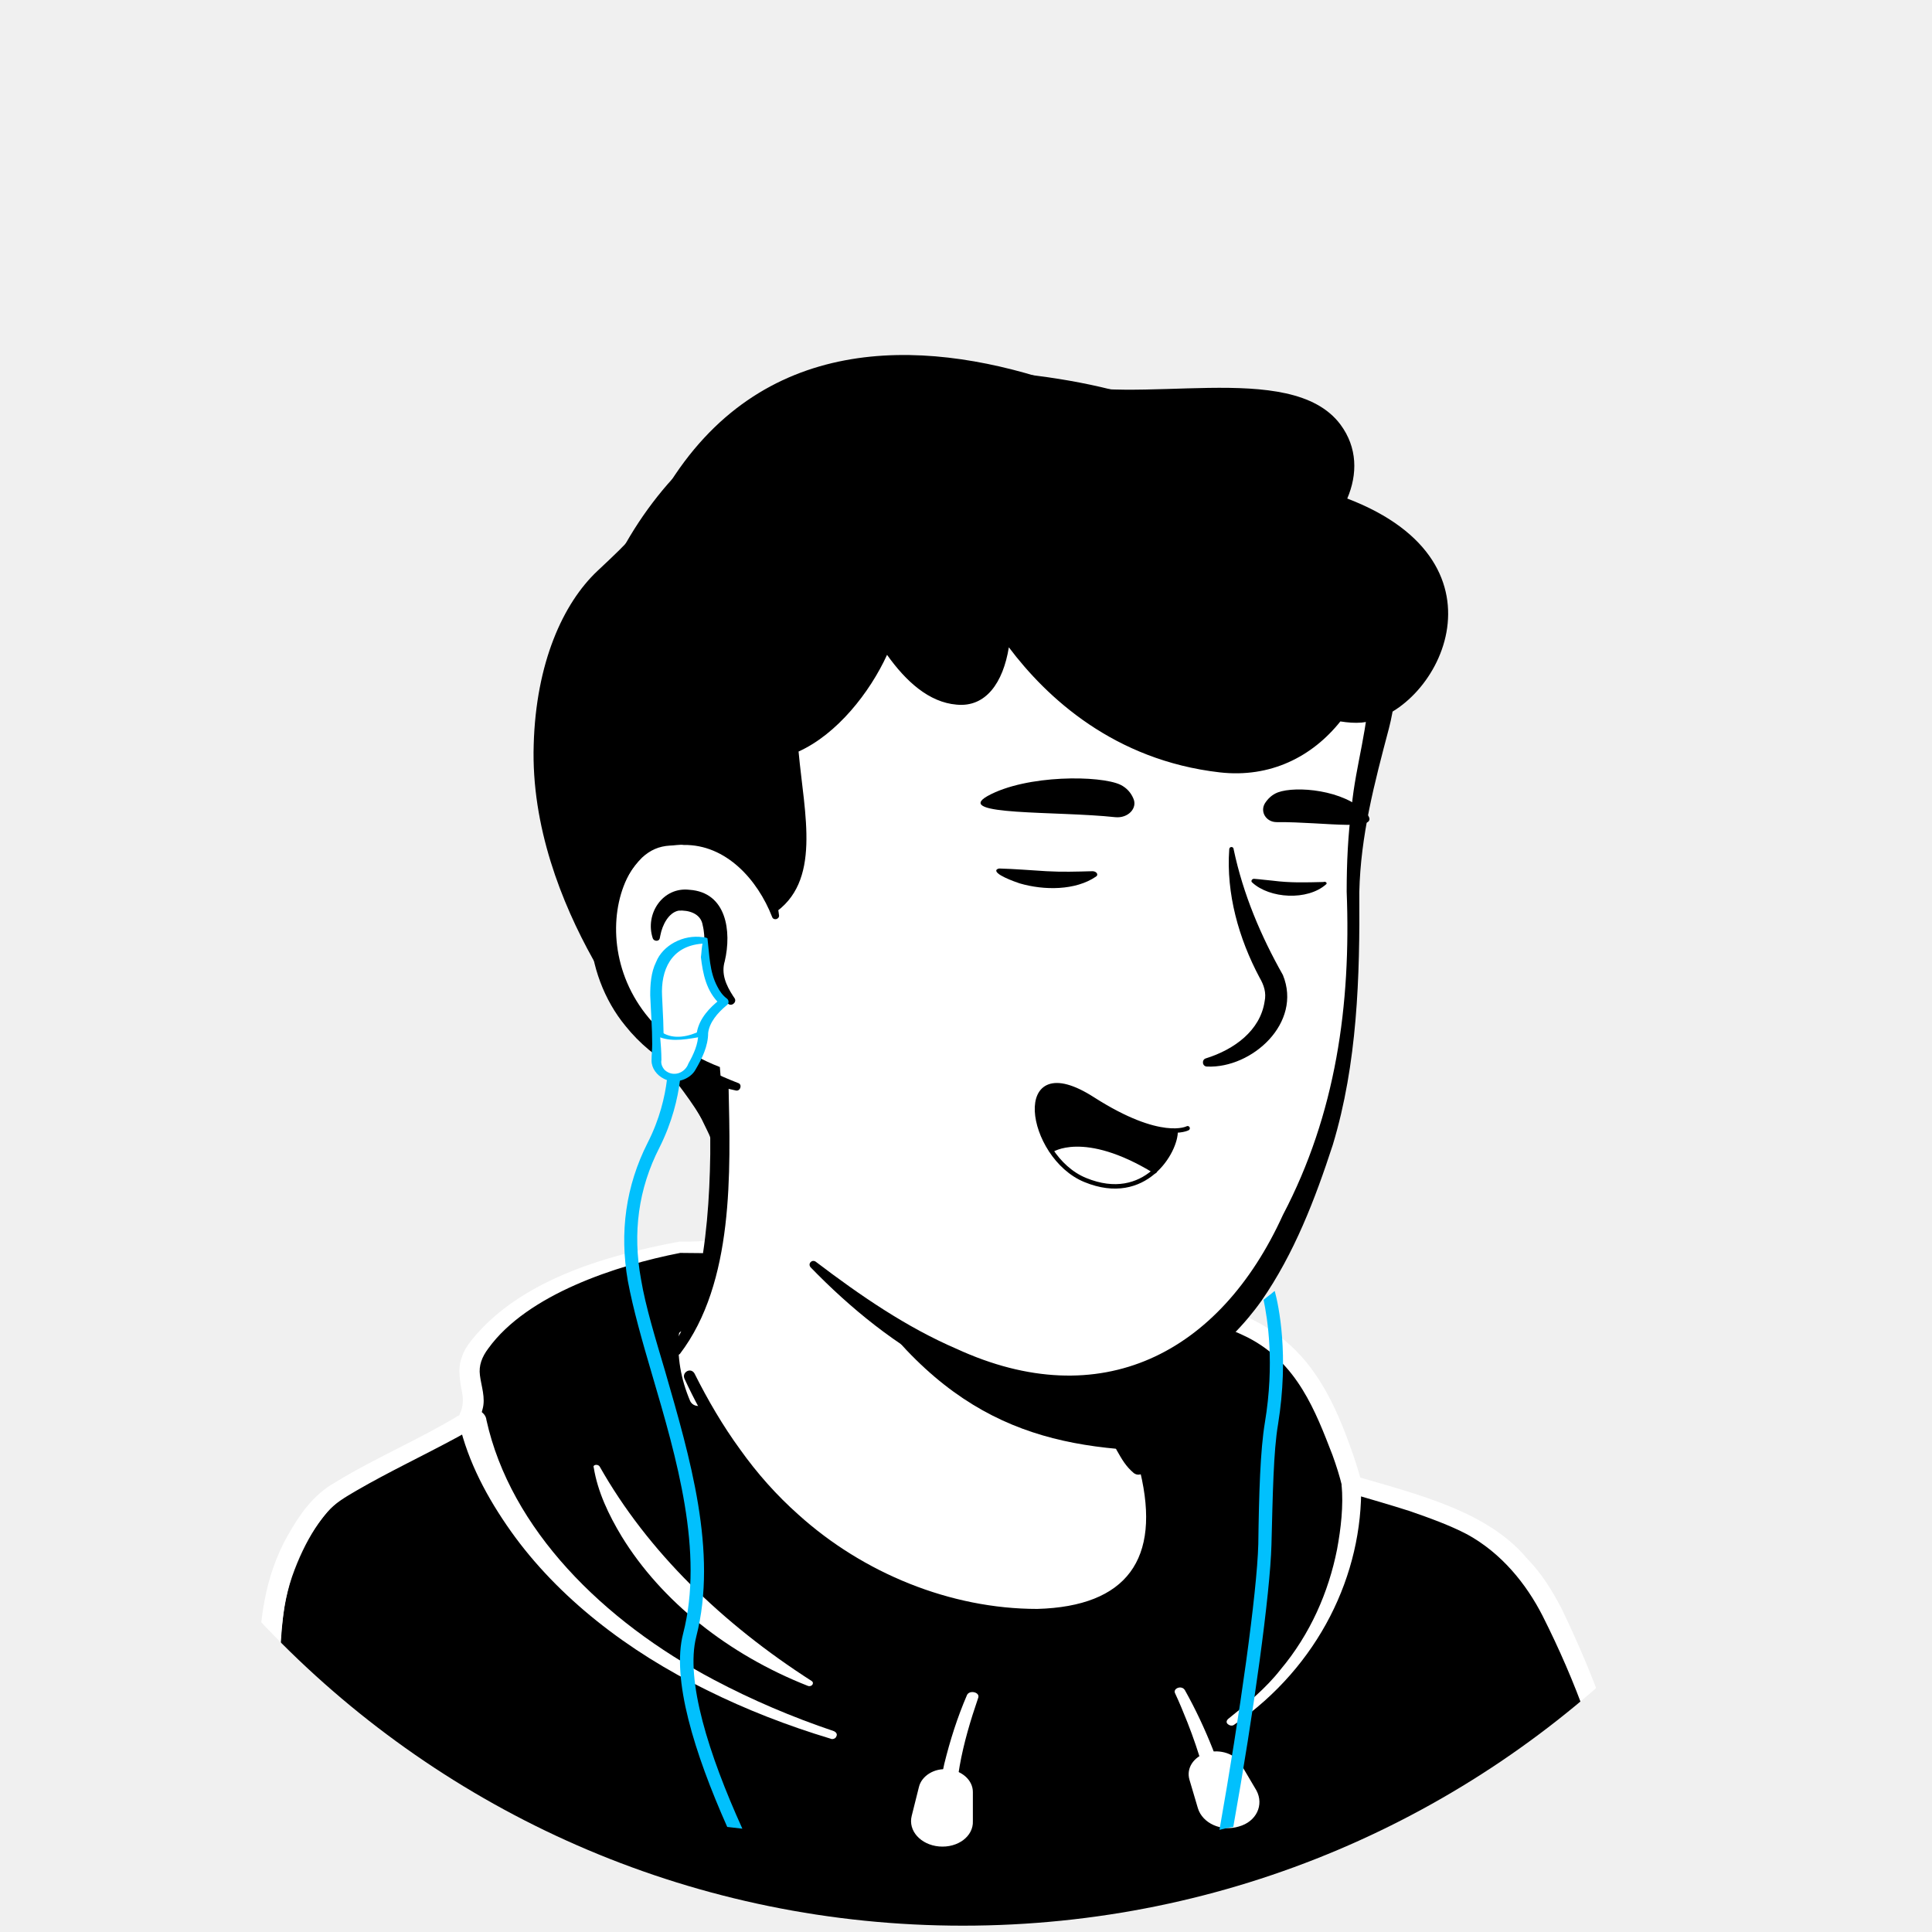
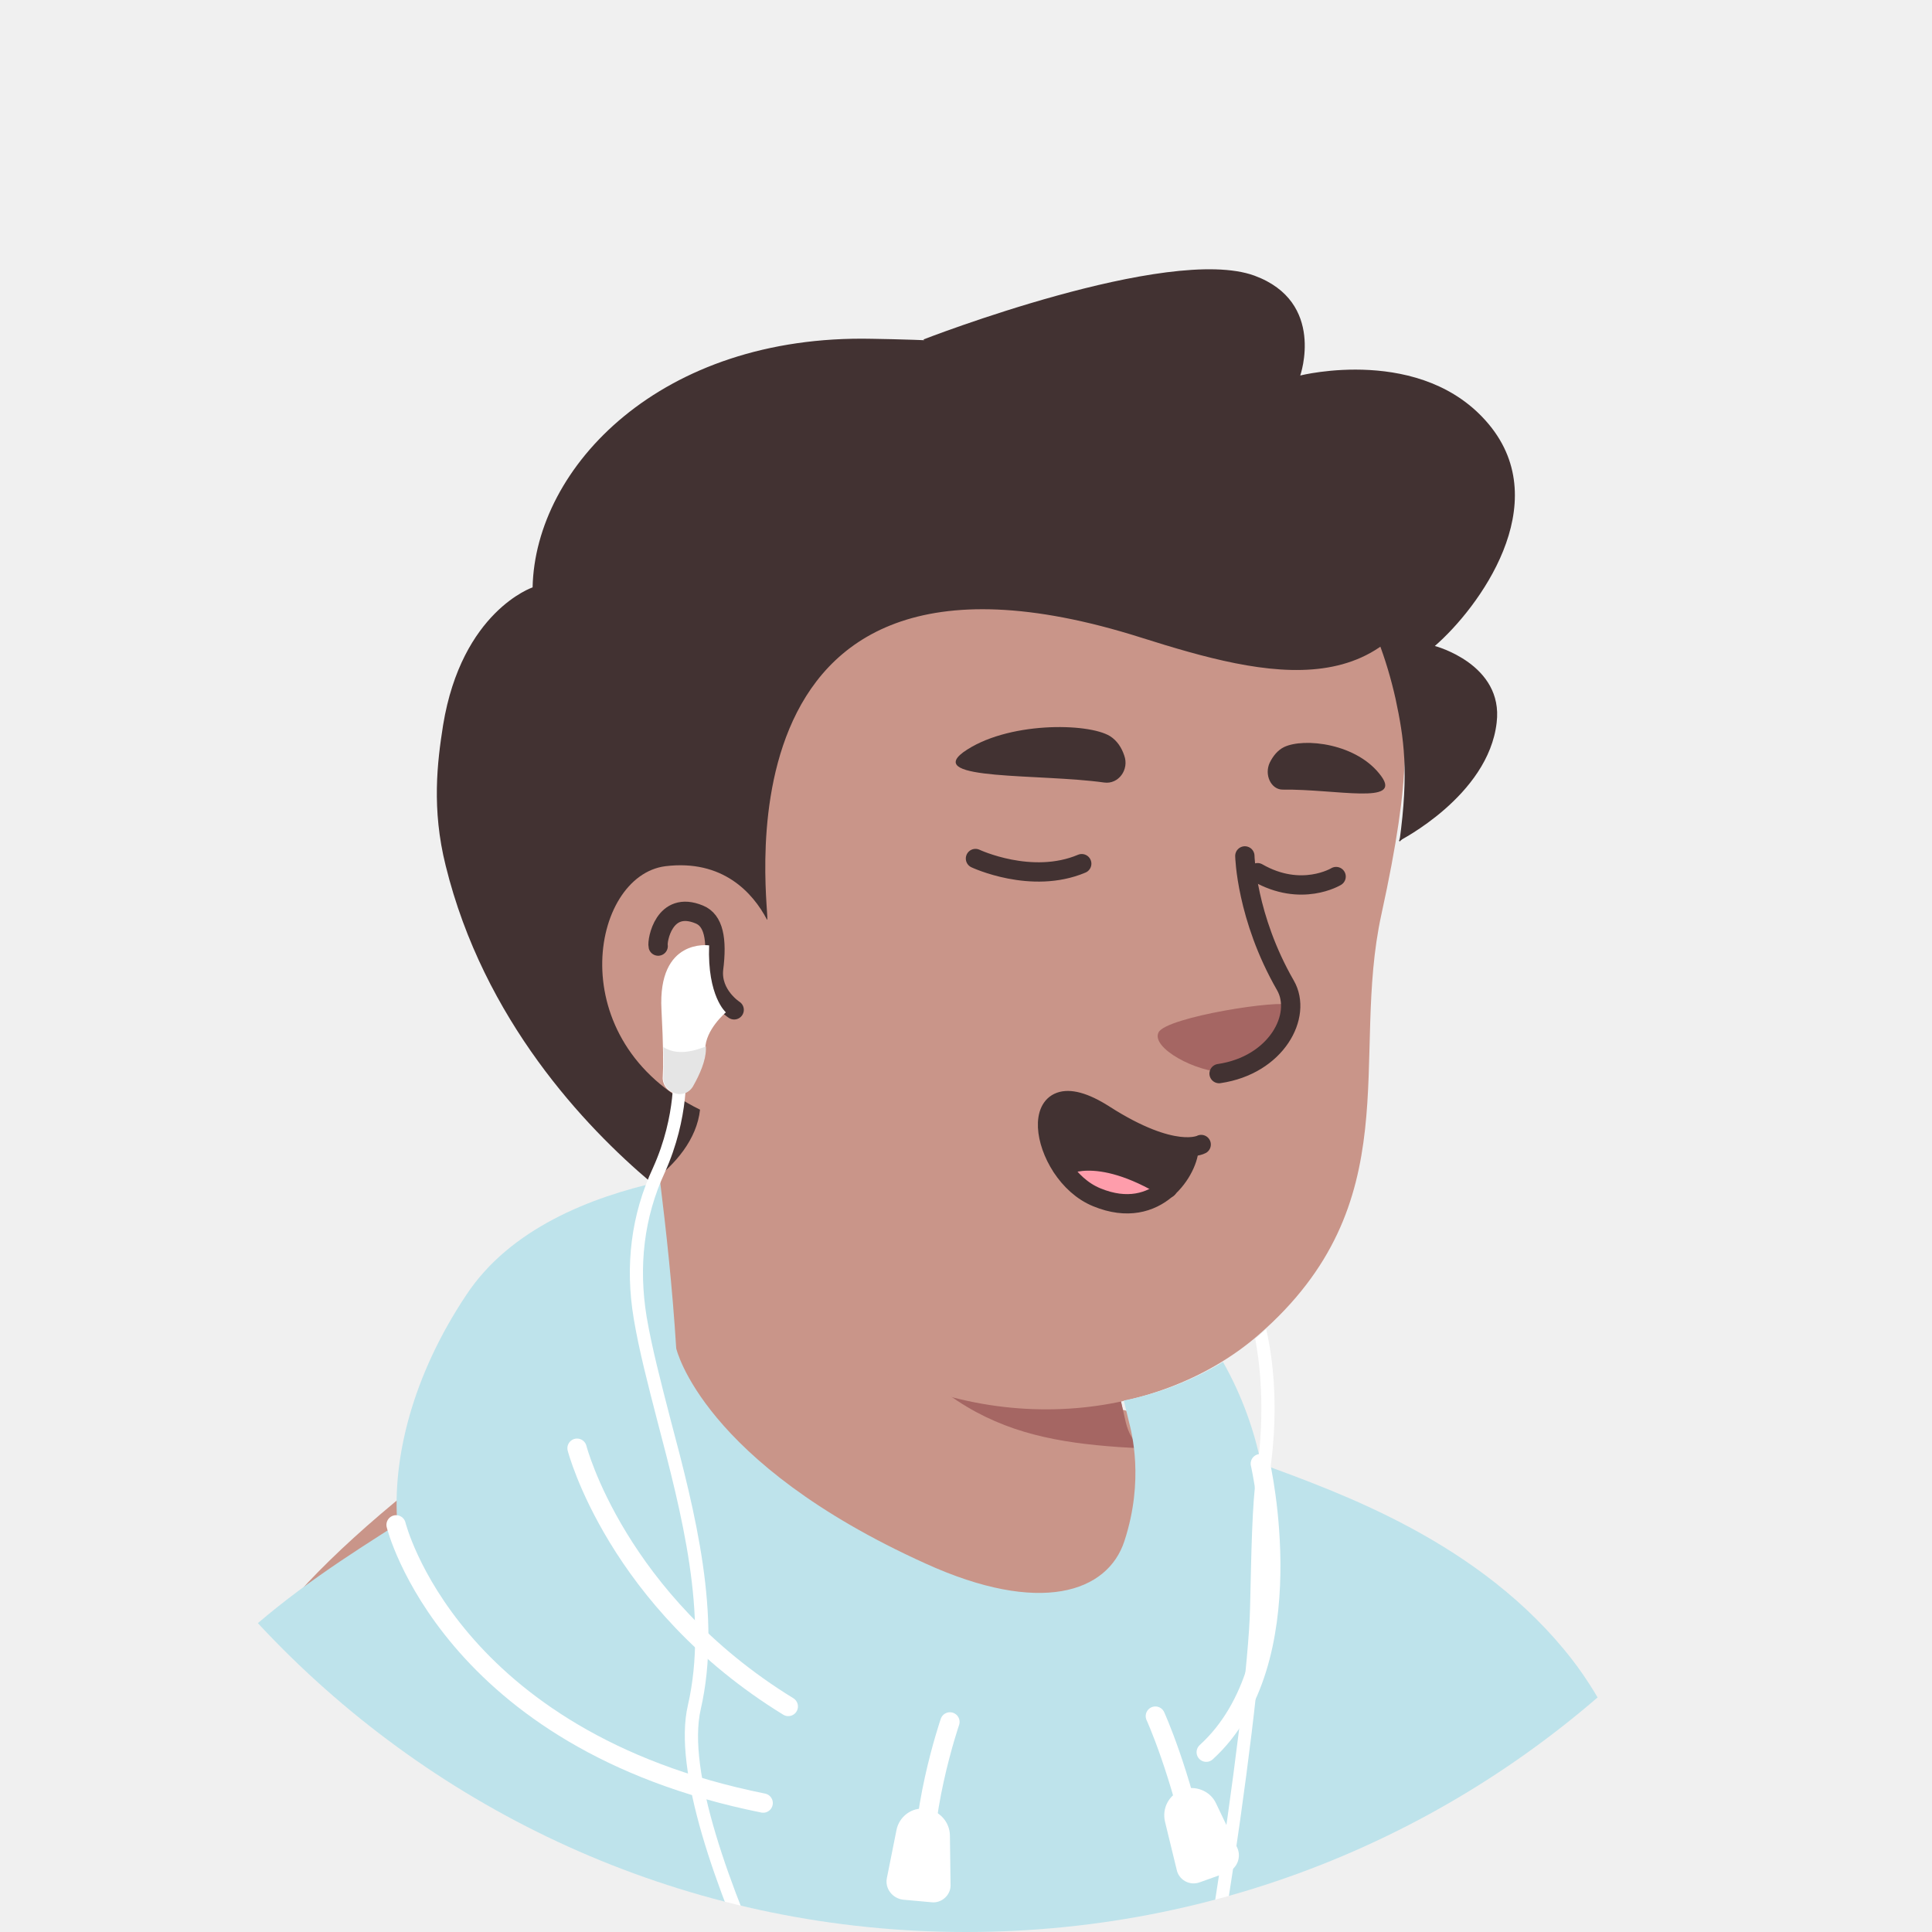
<svg xmlns="http://www.w3.org/2000/svg" width="1300" height="1300" viewBox="0 0 1300 1300" fill="none">
-   <mask id="mask0_410_1383" style="mask-type:alpha" maskUnits="userSpaceOnUse" x="0" y="0" width="1296" height="1296">
-     <path d="M1295.74 647.869C1295.74 1005.68 1005.68 1295.74 647.869 1295.74C290.061 1295.74 0 1005.68 0 647.869C0 290.061 290.061 0 647.869 0C1005.68 0 1295.74 290.061 1295.74 647.869Z" fill="#D9D9D9" />
+   <mask id="mask0_26_635" style="mask-type:alpha" maskUnits="userSpaceOnUse" x="0" y="0" width="1301" height="1300">
+     <path d="M650 1300C290.71 1300 0 1008.86 0 650C0 290.71 291.141 0 650 0C1009.29 0 1300 291.141 1300 650C1300.43 1009.29 1009.29 1300 650 1300Z" fill="#F7C0B5" />
  </mask>
-   <g mask="url(#mask0_410_1383)">
-     <path d="M1093.08 1225.39C1084.76 1171.71 1048.01 1081.38 1025.69 1057.08C1001.19 1030.6 991.121 1022.25 909.293 999.402C904.917 981.264 888.727 935.558 869.473 916.333C840.155 879.696 760.078 871.353 736.011 875.705C736.011 875.705 606.486 837.98 457.271 837.98C410.012 846.686 355.315 864.46 325.559 901.823C305.43 926.49 328.185 934.47 318.12 956.96C315.495 962.764 254.233 991.784 229.291 1009.2C217.914 1016.81 205.224 1036.04 196.472 1061.07C178.969 1112.22 197.785 1182.95 175.906 1244.62C133.898 1363.6 48.57 1399.15 48.57 1399.15H1179.28C1178.41 1398.78 1111.02 1338.57 1093.08 1225.39Z" fill="black" />
-     <path d="M1086.52 1226.12C1077.76 1178.6 1060.26 1131.44 1037.94 1087.19C1027 1065.78 1010.38 1045.11 987.184 1032.41C975.37 1026.25 962.242 1021.53 948.677 1016.81C935.112 1012.46 921.109 1008.47 907.544 1004.48C905.357 1003.76 903.606 1002.3 903.169 1000.49C901.418 993.236 899.23 986.344 896.605 979.089C885.228 949.706 872.975 917.059 839.719 900.01C814.34 887.314 784.146 881.147 754.828 880.059C749.14 880.059 743.014 880.059 737.763 880.785H736.012C735.575 880.785 734.7 880.785 734.262 880.422C713.258 872.079 690.066 867 667.312 861.922C599.049 848.863 527.724 843.422 457.71 843.059C414.827 851.402 354.879 870.991 328.624 907.265C324.248 913.069 322.06 918.873 322.935 925.402C323.811 932.657 326.874 940.638 324.686 948.255C323.81 951.52 322.935 955.147 321.185 958.049C317.684 962.04 311.996 964.579 307.62 967.118C284.866 979.451 261.674 990.334 239.795 1003.03C232.356 1007.38 225.355 1011.37 220.104 1017.54C204.788 1035.68 195.599 1057.44 191.661 1079.21C184.66 1123.46 191.661 1168.44 184.66 1212.7C176.783 1256.95 156.217 1299.76 127.336 1337.48C107.208 1362.87 82.703 1386.45 51.635 1402.77L48.572 1392.62H1179.28L1174.47 1401.69C1161.34 1389.35 1150.84 1375.93 1141.21 1361.78C1111.46 1320.43 1093.95 1273.64 1086.52 1226.12ZM1099.64 1224.67C1104.46 1255.5 1113.65 1285.97 1127.65 1314.99C1141.65 1343.65 1159.15 1371.58 1183.66 1395.16C1187.16 1398.42 1184.1 1404.59 1178.85 1404.23H48.134C44.633 1404.23 41.57 1401.69 41.57 1398.78C41.57 1396.61 42.883 1394.79 45.071 1394.07C52.072 1390.8 59.074 1386.09 65.637 1381.37C122.961 1338.57 158.842 1275.09 170.657 1211.97C180.721 1152.84 161.905 1089 193.849 1032.77C201.288 1019.72 210.477 1005.93 225.355 997.589C252.485 980.902 282.24 968.569 308.933 952.246C309.37 952.246 309.37 951.883 309.37 951.883C308.933 952.246 308.495 952.971 308.495 953.334C311.121 948.255 311.996 943.902 311.121 938.098C309.808 930.844 307.62 921.049 310.683 913.432C311.996 909.079 314.621 905.089 317.247 901.824C348.753 862.647 404.326 845.236 457.273 835.442C472.151 835.804 487.466 833.628 502.344 833.628C522.91 833.628 543.914 836.167 564.48 838.344C623.554 845.961 680.44 859.02 738.638 869.54L734.7 869.177C748.265 867 760.955 868.089 774.082 869.54C858.098 880.059 886.541 910.53 909.295 975.461C911.92 982.716 914.108 989.971 916.296 997.589L911.92 993.236C953.928 1005.57 1001.19 1016.81 1027.88 1049.1C1037.51 1058.89 1044.51 1070.5 1050.63 1082.11C1072.95 1128.54 1090.45 1175.33 1099.64 1224.67Z" fill="white" />
-     <path d="M403.451 986.707C435.832 1044.02 486.154 1092.63 546.103 1131.08C548.291 1132.53 546.103 1135.43 543.478 1134.34C490.093 1113.31 445.022 1077.39 418.329 1033.86C409.578 1019.35 402.139 1003.76 399.513 987.433C398.638 985.619 402.139 984.894 403.451 986.707Z" fill="white" />
-     <path d="M915.86 998.678C917.172 1059.26 887.417 1121.29 830.531 1160.46C829.219 1161.55 827.468 1161.19 826.155 1160.1C824.843 1159.01 825.28 1157.56 826.593 1156.47C839.283 1146.31 851.973 1135.8 861.6 1123.46C881.728 1099.52 893.981 1071.23 899.669 1042.57C902.295 1028.42 904.045 1013.19 902.732 999.04C902.295 992.148 915.422 991.423 915.86 998.678Z" fill="white" />
-     <path d="M658.123 1142.69C648.059 1172.07 639.745 1203.99 644.558 1234.46C645.871 1241.35 633.181 1243.17 631.43 1235.91C629.243 1219.23 631.868 1202.9 635.369 1186.94C639.307 1170.98 644.12 1155.75 650.684 1140.51C652.434 1136.88 659.873 1138.7 658.123 1142.69Z" fill="white" />
-     <path d="M797.274 1137.25C811.714 1163 821.779 1189.84 829.655 1217.05C830.53 1219.95 828.342 1222.85 824.842 1223.58C821.341 1224.3 817.84 1222.49 816.965 1219.59C812.589 1199.28 806.901 1178.96 799.024 1159.01C796.399 1152.48 793.773 1145.95 790.71 1139.42C788.96 1136.16 795.086 1133.62 797.274 1137.25Z" fill="white" />
-     <path d="M327.311 955.51C343.502 1028.78 405.638 1090.81 480.465 1130.35C505.845 1143.78 532.975 1155.38 560.98 1164.81C562.73 1165.54 563.605 1166.99 562.73 1168.44C562.293 1169.89 560.105 1170.62 558.792 1169.89C529.912 1161.19 501.906 1150.3 475.651 1137.25C422.267 1111.13 375.445 1074.85 343.939 1030.6C327.749 1007.75 315.059 983.805 308.933 957.687C308.058 953.334 311.558 949.344 316.809 948.618C321.623 947.53 326.874 950.795 327.311 955.51Z" fill="white" />
-     <path d="M631.866 1242.44C619.614 1241.35 610.862 1231.92 613.488 1221.77L618.301 1202.54C620.052 1194.92 628.803 1189.48 637.992 1190.57C647.182 1191.29 654.621 1197.82 654.621 1205.8V1225.39C655.058 1235.55 644.556 1243.53 631.866 1242.44Z" fill="white" />
-     <path d="M833.593 1229.02C821.779 1232.65 809.089 1226.84 806.026 1216.69L800.337 1197.46C798.149 1189.84 802.963 1182.23 812.152 1179.32C820.903 1176.78 830.968 1180.05 834.906 1186.94L845.408 1204.72C850.659 1214.51 845.408 1225.76 833.593 1229.02Z" fill="white" />
-     <path d="M263.424 1398.78C263.424 1398.78 259.486 1317.89 246.359 1296.13" stroke="white" stroke-width="5.126" stroke-miterlimit="10" stroke-linecap="round" stroke-linejoin="round" />
-     <path d="M1035.76 1218.14C1035.76 1218.14 1060.26 1332.04 1050.63 1398.78" stroke="white" stroke-width="5.126" stroke-miterlimit="10" stroke-linecap="round" stroke-linejoin="round" />
-     <path d="M464.273 942.452C458.147 927.942 455.521 913.069 456.834 897.834C456.834 896.383 458.147 895.658 459.897 895.658C461.21 895.658 462.522 896.746 462.522 897.834C463.835 911.619 468.649 925.766 476.525 937.736C480.463 944.991 467.336 949.707 464.273 942.452Z" fill="white" />
-     <path d="M760.078 961.677C747.825 938.824 717.632 927.216 690.94 919.236C674.312 914.883 655.933 911.618 638.43 909.442C595.984 904.001 536.036 895.657 493.59 892.03C493.153 892.03 493.153 891.305 493.59 891.305C505.843 890.216 518.095 890.216 530.347 890.216C567.104 890.942 603.861 894.207 640.18 898.922C676.5 903.638 715.444 912.706 743.012 934.471C751.764 942.089 759.64 950.795 761.828 961.314C762.266 962.403 760.515 962.765 760.078 961.677Z" fill="white" />
-     <path d="M774.447 1041.4C765.526 1085.16 707.748 1111.5 610.46 1071.99C509.349 1031.2 465.591 933.915 454.545 905.026C514.447 792.869 472.813 715.124 472.813 715.124C610.885 703.229 731.539 864.667 731.539 864.667L750.232 944.536C751.931 951.333 755.33 957.281 760.428 961.529C769.349 977.248 779.97 1013.36 774.447 1041.4Z" fill="white" />
-     <path d="M452.423 906.301C460.495 893.98 465.593 879.536 468.992 865.516C475.364 836.203 477.489 806.464 477.913 776.725V765.68C476.639 754.634 472.815 743.163 468.567 732.967C463.044 719.373 483.011 710.876 489.384 724.471C490.234 726.17 490.234 729.144 490.234 730.843C491.508 788.621 494.057 862.967 457.521 910.974C454.972 913.523 449.874 909.699 452.423 906.301Z" fill="black" />
-     <path d="M736.213 863.817C742.585 867.641 744.709 872.739 745.559 877.837C748.108 888.033 747.258 899.079 749.807 909.7C751.932 919.896 758.304 929.667 760.004 940.288C762.128 951.334 768.5 974.7 771.049 986.17C771.899 988.719 770.2 991.693 767.226 992.118C765.526 992.543 764.252 992.118 762.977 991.268C757.455 986.595 754.906 981.922 751.507 975.974C745.984 965.778 742.16 956.432 738.762 944.961C735.788 934.765 737.062 923.719 734.513 913.098C732.389 902.902 726.441 893.131 724.317 882.51C723.043 877.412 722.618 871.889 726.441 865.517C728.99 862.968 733.239 862.118 736.213 863.817Z" fill="black" />
-     <path d="M766.802 975.974C685.659 971.725 619.384 946.235 554.809 831.104C609.188 879.111 673.338 897.379 740.887 905.876L749.809 944.961C751.508 951.758 761.704 971.725 766.802 975.974Z" fill="black" />
-     <path d="M763.405 960.255C777.85 987.444 786.347 1021.43 777.425 1051.59C770.628 1072.84 751.085 1088.56 729.843 1094.5C680.562 1107.67 623.634 1086.86 579.876 1063.49C525.922 1033.33 485.987 982.771 460.497 927.542C458.798 923.294 464.745 919.895 467.294 924.144C476.216 941.987 486.412 959.405 497.882 975.124C509.353 991.268 522.523 1006.14 537.392 1019.31C580.726 1058.39 639.353 1082.61 697.981 1082.61C758.307 1080.91 781.249 1049.05 767.229 990.418C765.105 981.072 761.706 971.301 757.033 963.229C754.484 959.83 760.856 956.006 763.405 960.255Z" fill="black" />
-     <path d="M927.815 450.026C935.463 485.712 909.972 523.948 909.972 619.111C909.972 716.399 892.129 822.183 818.632 895.68C755.332 958.98 682.685 956.431 597.293 889.732C585.397 880.386 543.763 848.948 533.142 838.327C520.822 826.007 514.025 817.085 508.077 807.739C502.979 799.242 504.253 749.961 497.031 738.49C478.338 707.477 474.515 741.039 450.299 713.85C416.737 677.314 376.378 603.817 396.345 473.817C428.632 263.098 595.593 238.458 719.221 261.824C843.698 285.614 907.423 356.137 927.815 450.026Z" fill="white" />
-     <path d="M471.541 751.66C461.77 735.516 449.449 721.072 437.979 706.202C426.508 690.484 417.162 673.915 409.515 656.072C366.181 551.137 372.554 413.915 449.449 325.549C502.129 265.222 585.397 245.255 661.868 249.503C738.338 254.176 817.783 273.719 874.286 328.948C906.998 360.81 927.815 403.294 937.162 447.477C940.136 461.497 938.011 476.791 934.613 489.961C924.842 526.921 915.495 562.183 914.645 600.418C915.07 657.346 913.371 715.549 896.802 770.353C884.907 806.889 870.887 843.425 848.796 875.287C825.855 907.575 791.443 933.49 751.933 941.137C672.489 957.281 598.142 907.15 545.462 852.771C543.338 850.222 546.312 847.248 548.861 848.948C579.024 871.889 610.038 893.131 643.6 907.575C740.462 952.183 820.757 910.974 863.24 817.51C898.926 749.536 909.123 676.039 906.149 599.993C906.149 580.876 906.998 561.758 909.547 542.64C912.096 515.026 921.443 487.412 921.018 460.222C913.796 416.039 893.404 373.555 862.815 340.843C790.168 263.948 650.822 241.431 553.109 276.268C437.979 317.052 406.966 433.033 400.593 543.915C396.345 610.189 415.887 675.189 466.018 720.647L485.985 741.464C492.783 750.81 478.338 761.856 471.541 751.66Z" fill="black" />
-     <path d="M521.672 616.562C521.672 616.562 508.502 552.837 446.476 560.484C392.946 567.281 374.253 695.582 495.757 731.268" fill="white" />
-     <path d="M490.234 675.614C480.462 670.092 473.665 660.745 473.24 649.275C473.665 640.778 474.94 631.007 472.815 622.51C471.541 614.438 463.044 612.314 456.672 612.739C449.874 614.013 445.626 622.51 444.351 629.307C444.351 629.732 443.926 631.007 443.926 631.431C443.502 633.556 440.103 633.556 439.253 631.431C433.73 614.863 446.051 596.595 463.894 598.719C488.959 600.418 492.358 626.758 487.685 646.726C485.136 655.222 488.534 662.869 493.208 670.092L494.057 671.366C496.181 673.915 492.783 677.314 490.234 675.614Z" fill="black" />
-     <path d="M830.103 571.529C836.475 601.693 848.371 629.732 863.24 656.072C876.41 688.359 842.423 718.947 812.26 717.673C808.861 717.673 808.436 713 811.41 712.15C830.528 706.202 847.946 693.457 850.92 673.915C852.194 667.967 850.495 662.869 847.521 657.771C833.502 631.431 825.005 601.268 827.129 571.529C827.129 569.405 830.103 569.405 830.103 571.529Z" fill="black" />
-     <path d="M519.549 616.987C509.778 591.921 488.536 568.13 460.072 568.555C457.523 568.13 453.275 568.98 450.726 568.98C443.503 569.405 437.556 571.954 432.033 577.052C404.843 604.241 409.517 652.248 431.608 682.411C439.255 693.032 449.026 702.379 460.072 710.026C471.118 717.673 483.438 723.621 496.608 728.719C499.582 729.568 498.307 734.241 495.334 733.817C466.869 727.869 439.68 713.849 420.987 690.483C392.098 655.647 386.15 597.444 420.562 563.457C428.209 556.66 438.83 551.562 449.451 551.562C452.85 551.562 457.948 550.712 461.347 551.562C479.19 552.411 496.183 561.333 507.229 575.353C517 587.248 522.523 601.692 524.222 616.137C524.222 618.686 520.399 619.536 519.549 616.987Z" fill="black" />
-     <path d="M906.544 335.455C913.502 319.095 913.502 301.176 901.904 285.594C868.27 240.797 764.274 274.687 706.284 255.989C619.299 227.552 511.437 224.046 448.034 329.223C432.184 355.712 424.452 363.113 402.029 384.148C378.833 405.963 360.663 446.086 359.116 501.011C355.637 611.252 441.462 707.079 441.462 707.079C445.715 712.922 449.581 717.986 453.06 722.271C483.988 759.667 493.653 831.733 484.375 717.986C388.111 680.59 405.508 571.908 452.287 566.065C501.772 559.832 517.236 604.24 519.942 615.147C553.19 593.722 541.205 548.146 537.339 505.686C563.242 493.999 585.278 465.952 596.876 440.632C609.634 458.551 625.098 472.574 643.655 474.133C663.371 476.08 674.969 459.33 678.835 435.568C704.351 469.458 749.584 511.529 820.718 519.709C854.739 523.604 882.961 509.191 901.904 485.429C906.93 486.208 911.569 486.598 916.209 486.208C966.08 481.144 1021.75 379.474 906.544 335.455Z" fill="black" />
-     <path d="M791.044 760.457C791.469 767.255 786.371 779.15 777.024 787.647C729.018 758.333 707.351 773.627 707.351 773.627C690.358 747.712 694.181 712.451 735.39 739.215C763.854 757.908 781.697 760.882 791.044 760.457Z" fill="black" />
-     <path d="M776.599 788.072C766.403 796.993 751.109 802.516 730.292 794.019C720.521 790.196 712.874 782.549 706.926 774.052C707.351 774.052 728.593 758.758 776.599 788.072Z" fill="white" />
-     <path d="M799.116 759.183C799.116 759.183 781.273 768.954 735.39 739.64C680.586 704.379 691.632 778.3 730.292 794.019C770.652 810.588 791.469 774.477 791.044 760.882" stroke="black" stroke-width="3" stroke-miterlimit="10" stroke-linecap="round" stroke-linejoin="round" />
-     <path d="M707.353 774.052C707.353 774.052 729.02 758.758 777.026 788.072" stroke="black" stroke-width="3" stroke-miterlimit="10" stroke-linecap="round" stroke-linejoin="round" />
-     <path d="M474.276 632.996C474.276 632.996 438.852 628.251 441.509 672.539C442.837 695.078 442.837 707.336 442.394 713.663C441.951 718.013 445.051 721.967 449.479 723.549C454.793 725.526 460.549 723.549 463.206 718.804C467.192 712.477 471.62 703.777 471.62 696.66C471.62 684.797 485.79 674.121 485.79 674.121C485.79 674.121 472.948 664.235 474.276 632.996Z" fill="white" />
-     <path d="M472.948 634.183C472.948 634.578 473.391 634.974 473.834 634.974C473.834 634.974 473.834 634.974 473.391 634.974H472.505C451.25 636.555 444.608 653.163 445.494 670.167C445.937 681.238 446.822 692.31 446.379 702.987C447.265 708.918 443.28 716.827 449.922 719.99C453.907 721.967 459.221 720.386 460.992 716.431C464.977 709.314 468.963 702.196 468.963 694.287C470.734 685.193 477.376 678.075 484.461 672.539V675.703C475.162 667.003 472.948 655.14 471.62 644.069C472.062 641.301 472.062 636.951 472.948 634.183ZM476.048 631.415C477.376 642.487 477.376 653.954 482.69 663.84C484.018 666.608 486.232 669.771 488.889 671.748C490.66 672.935 490.66 675.307 488.889 676.493C482.69 681.634 477.376 687.961 476.491 695.078C476.491 703.778 472.505 712.082 468.077 719.595C464.535 726.317 454.35 729.876 446.822 725.921C441.951 723.549 438.409 718.804 438.409 713.663C438.409 709.709 438.852 706.546 438.852 702.591C438.852 691.52 437.966 680.843 437.523 669.771C437.523 662.654 437.966 654.35 441.508 647.232C445.937 636.16 459.664 628.647 472.948 630.624C474.276 630.624 475.605 631.02 476.048 631.415Z" fill="#01C0FD" />
-     <path d="M468.52 1101.18C483.133 1044.24 464.092 980.18 447.708 923.238C441.066 900.699 434.423 879.346 431.324 860.761C425.567 829.523 429.553 799.866 443.723 772.186C460.992 737.784 458.335 708.523 458.335 707.336L449.479 708.127C449.479 708.523 452.136 736.993 435.752 769.023C421.139 797.889 416.711 829.127 422.468 861.948C426.01 880.928 432.209 902.676 438.852 925.216C455.236 980.97 473.834 1044.24 459.664 1099.2C451.693 1129.65 467.191 1179.47 489.332 1229.3C492.874 1229.69 495.974 1230.09 499.517 1230.48C476.933 1180.66 460.992 1130.44 468.52 1101.18Z" fill="#01C0FD" />
-     <path d="M442.837 695.474C443.28 704.173 442.837 710.105 442.837 713.664C442.394 718.013 445.494 721.968 449.922 723.549C455.235 725.526 460.992 723.549 463.649 718.804C467.634 712.477 472.062 703.778 472.062 696.66C472.062 696.265 472.062 695.474 472.062 695.079C463.206 698.242 452.579 700.615 442.837 695.474Z" fill="white" />
-     <path d="M444.165 697.056C444.608 702.592 445.051 707.732 445.051 713.268C444.608 715.641 445.494 718.013 447.265 719.99C453.021 725.131 460.992 721.967 463.206 715.641C466.749 709.314 469.848 702.592 469.848 695.474L472.948 697.451C463.206 699.033 453.021 701.405 443.722 697.847C443.722 697.847 444.165 697.451 444.165 697.056ZM441.951 693.497C442.837 693.497 444.608 693.892 445.494 694.683C453.464 699.824 463.649 697.451 471.619 693.497C472.948 692.706 475.162 693.892 474.719 695.474C474.276 704.569 470.291 713.268 464.977 721.177C460.106 727.108 449.922 727.503 444.165 722.363C441.508 719.99 440.18 716.036 440.623 712.873C440.623 706.15 441.508 699.824 441.951 693.497Z" fill="#01C0FD" />
-     <path d="M859.964 958.431C867.492 911.771 860.407 878.556 857.75 868.67C856.422 869.461 855.536 870.647 854.208 871.438C852.879 872.624 851.551 873.415 850.223 874.601C852.879 887.255 857.75 917.307 851.108 957.245C848.008 975.83 847.123 1005.09 846.68 1039.1C845.794 1071.92 834.281 1153.77 820.554 1231.27C823.654 1230.48 826.754 1229.69 829.853 1229.3C843.58 1152.58 854.651 1072.31 855.536 1039.49C856.422 1005.49 856.865 976.621 859.964 958.431Z" fill="#01C0FD" />
-     <path d="M750.39 549.859C759.018 550.768 765.685 543.8 762.547 537.136C760.979 533.5 758.234 530.168 753.92 528.047C740.587 521.686 690.783 521.08 664.508 535.621C640.979 548.95 711.175 545.618 750.39 549.859Z" fill="black" />
-     <path d="M859.018 553.192C851.959 553.192 847.645 546.224 851.175 540.468C853.135 537.439 855.881 534.712 859.802 533.197C871.959 528.653 904.508 531.38 919.018 546.83C931.959 560.462 891.567 552.889 859.018 553.192Z" fill="black" />
-     <path d="M737.451 589.847C723.726 599.238 702.549 599.238 686.079 594.391C683.333 593.482 667.647 588.029 670.784 585C671.177 584.697 671.961 584.394 672.353 584.394C683.333 584.697 693.529 585.606 704.118 586.212C714.706 586.818 724.118 586.515 735.098 586.212C737.843 586.212 739.412 588.635 737.451 589.847Z" fill="black" />
-     <path d="M892.351 594.998C879.802 606.206 854.312 604.692 842.547 593.786C841.371 592.877 842.547 591.059 844.116 591.362C848.43 591.665 852.351 592.271 856.273 592.574C868.037 594.089 877.841 593.786 890.39 593.483C892.351 592.877 893.135 594.392 892.351 594.998Z" fill="black" />
+   <g mask="url(#mask0_26_635)">
+     <path d="M1012.27 1197.33C1009.23 1199.5 1005.77 1201.66 1002.73 1203.83C999.265 1206 996.232 1208.16 992.765 1209.9C989.732 1211.63 987.132 1213.36 984.099 1215.1C983.665 1215.53 983.232 1215.53 982.799 1215.96C972.832 1222.03 962.432 1227.66 952.032 1232.86C948.999 1234.6 945.532 1236.33 942.499 1237.63C942.499 1237.63 942.065 1238.06 941.632 1238.06C938.165 1239.8 934.699 1241.53 931.232 1243.26C924.299 1246.73 916.932 1249.76 909.999 1252.8C906.532 1254.53 902.632 1255.83 899.165 1257.13C895.699 1258.43 891.799 1260.16 888.332 1261.46C884.865 1262.76 880.965 1264.5 877.499 1265.8C877.499 1265.8 877.499 1265.8 877.065 1265.8C873.599 1267.1 869.699 1268.4 866.232 1269.7C858.432 1272.3 850.199 1274.9 842.399 1277.5C839.799 1278.36 836.765 1279.23 834.165 1280.1C825.932 1282.7 817.699 1284.86 809.465 1286.6C806.432 1287.46 803.399 1287.9 799.932 1288.76C792.132 1290.5 783.899 1292.23 776.099 1293.96C774.365 1294.4 773.065 1294.4 771.332 1294.83C768.732 1295.26 765.699 1295.7 763.099 1296.13C759.199 1296.56 755.732 1297.43 751.832 1297.86C750.099 1298.3 748.365 1298.3 746.632 1298.73C744.465 1299.16 741.865 1299.6 739.265 1299.6C732.332 1300.46 724.965 1301.33 718.032 1302.2C715.865 1302.63 713.265 1302.63 711.099 1303.06H710.665C707.632 1303.5 704.599 1303.5 701.565 1303.93C698.532 1304.36 695.499 1304.36 692.465 1304.36C690.732 1304.36 688.565 1304.8 686.832 1304.8C683.365 1304.8 680.332 1305.23 677.299 1305.23C672.965 1305.23 669.065 1305.66 664.732 1305.66C660.399 1305.66 656.499 1305.66 652.165 1305.66C649.132 1305.66 646.099 1305.66 643.065 1305.66C460.632 1303.06 295.965 1225.5 178.965 1102.43C178.965 1102.43 178.965 1102 178.532 1102C191.965 1075.56 241.799 1027.9 293.799 988.465C359.665 938.632 452.832 907.865 452.832 907.865C452.832 907.865 513.932 897.898 740.565 945.132C913.465 981.532 987.132 1129.3 1012.27 1197.33Z" fill="#C99589" />
+     <path d="M788.666 1065.16C779.566 1109.8 720.632 1136.23 621.399 1096.36C499.632 1046.96 452.832 907.865 452.832 907.865C446.332 808.198 431.166 722.832 431.166 722.832C571.999 710.698 738.399 875.365 738.399 875.365L757.466 956.832C759.199 963.765 762.665 969.832 767.865 974.165C776.965 989.765 794.732 1036.56 788.666 1065.16Z" fill="#C99589" />
+     <path d="M767.865 974.599C685.098 970.265 623.998 958.132 558.565 840.699C614.032 889.665 679.465 908.299 748.365 916.965L757.465 956.832C759.198 964.199 762.665 970.265 767.865 974.599Z" fill="#A56663" />
+     <path d="M939.032 452.432C946.832 488.832 950.732 518.298 929.499 615.365C908.265 712.432 948.998 809.498 846.732 898.332C777.832 958.132 657.365 969.398 561.165 903.965C528.665 881.865 498.765 851.098 474.499 810.798C455.432 779.165 433.332 749.265 408.632 721.965C374.399 684.698 333.232 609.732 353.599 477.132C386.532 261.332 600.165 236.632 726.265 260.465C852.365 284.298 917.799 356.232 939.032 452.432Z" fill="#C99589" />
+     <path d="M524.332 621.865C524.332 621.865 510.898 556.865 447.632 564.665C393.032 571.598 373.965 702.465 497.898 738.865" fill="#C99589" />
+     <path d="M493.999 679.498C493.999 679.498 478.399 669.532 480.132 652.198C482.732 631.832 480.132 619.265 470.599 615.365C446.766 605.398 441.999 633.132 442.866 636.598" stroke="#423232" stroke-width="13" stroke-miterlimit="10" stroke-linecap="round" stroke-linejoin="round" />
+     <path d="M824.631 721.532C824.631 721.532 841.098 722.398 856.698 703.765C865.365 693.365 872.731 680.365 867.965 676.465C863.198 672.132 784.765 684.265 779.565 694.665C774.365 705.065 804.698 721.532 824.631 721.532Z" fill="#A56663" />
+     <path d="M837.632 575.932C837.632 575.932 838.499 617.098 864.932 663.032C876.632 683.398 858.865 716.765 820.299 722.398" stroke="#423232" stroke-width="13" stroke-miterlimit="10" stroke-linecap="round" stroke-linejoin="round" />
+     <path d="M1057.78 1116.61C996.25 1037.31 900.917 1004.37 848.483 984.873C844.15 963.206 835.917 939.373 822.917 916.406C802.983 928.54 780.017 937.64 756.184 942.406L759.65 956.706C761.383 963.64 770.05 995.706 756.617 1036.87C745.35 1071.54 699.85 1087.14 622.717 1052.04C472.35 984.006 455.017 907.306 455.017 907.306C452.417 865.706 448.084 826.706 444.184 795.073C397.384 805.473 343.217 826.706 313.75 871.34C277.35 925.94 263.917 981.406 267.384 1025.61C204.117 1065.91 106.184 1127.01 74.117 1236.21C32.517 1378.34 39.45 1465.44 39.45 1465.44H1159.18C1157.88 1465.87 1141.42 1224.51 1057.78 1116.61Z" fill="#BEE3EB" />
+     <path d="M388.283 974.473C388.283 974.473 414.716 1077.17 530.416 1148.24" stroke="white" stroke-width="13" stroke-miterlimit="10" stroke-linecap="round" stroke-linejoin="round" />
+     <path d="M848.05 984.873C848.05 984.873 878.817 1117.91 811.65 1179.01" stroke="white" stroke-width="13" stroke-miterlimit="10" stroke-linecap="round" stroke-linejoin="round" />
+     <path d="M639.183 1158.64C639.183 1158.64 616.65 1224.51 622.717 1270.01" stroke="white" stroke-width="13" stroke-miterlimit="10" stroke-linecap="round" stroke-linejoin="round" />
+     <path d="M777.417 1154.74C777.417 1154.74 794.318 1191.57 806.451 1250.07" stroke="white" stroke-width="13" stroke-miterlimit="10" stroke-linecap="round" stroke-linejoin="round" />
+     <path d="M266.517 1026.04C266.517 1026.04 302.05 1170.77 513.517 1213.24" stroke="white" stroke-width="13" stroke-miterlimit="10" stroke-linecap="round" stroke-linejoin="round" />
+     <path d="M626.617 1279.97L607.55 1278.24C600.617 1277.37 595.417 1270.87 596.717 1263.94L603.217 1231.44C604.95 1222.34 613.617 1215.84 622.717 1217.14C631.817 1218.01 639.183 1225.81 639.183 1235.34L639.617 1268.71C639.617 1275.21 633.55 1280.84 626.617 1279.97Z" fill="white" />
+     <path d="M825.517 1260.04L807.317 1266.54C800.384 1269.14 793.017 1264.81 791.717 1257.87L783.917 1225.81C781.75 1216.71 786.517 1207.61 795.617 1204.14C804.284 1201.11 814.25 1205.01 818.15 1213.24L832.45 1243.14C835.484 1249.64 832.45 1257.44 825.517 1260.04Z" fill="white" />
+     <path d="M1016.62 1250.07C1016.62 1250.07 1040.88 1386.14 1031.35 1465.87" stroke="#544D4D" stroke-width="13" stroke-miterlimit="10" stroke-linecap="round" stroke-linejoin="round" />
+     <path d="M743.042 526.549C752.576 527.849 759.942 517.882 756.476 508.349C754.742 503.149 751.709 498.382 746.942 495.349C732.209 486.249 677.176 485.382 648.142 506.182C622.576 525.249 699.709 520.482 743.042 526.549Z" fill="#423232" />
+     <path d="M863.074 531.316C855.274 531.316 850.508 521.349 854.408 513.116C856.574 508.782 859.608 504.882 863.941 502.716C877.374 496.216 913.341 500.116 929.374 522.216C943.674 541.716 899.041 530.882 863.074 531.316Z" fill="#423232" />
+     <path d="M727.875 581.149C694.075 595.449 656.375 577.682 656.375 577.682" stroke="#423232" stroke-width="13" stroke-miterlimit="10" stroke-linecap="round" stroke-linejoin="round" />
+     <path d="M899.042 589.816C899.042 589.816 875.642 604.116 846.175 587.216" stroke="#423232" stroke-width="13" stroke-miterlimit="10" stroke-linecap="round" stroke-linejoin="round" />
+     <path d="M800.016 771.848C800.45 778.781 795.25 790.915 785.716 799.581C736.75 769.681 714.65 785.281 714.65 785.281C697.316 758.848 701.216 722.881 743.25 750.181C772.716 768.815 790.483 771.848 800.016 771.848Z" fill="#423232" />
+     <path d="M785.717 799.581C775.317 808.681 759.717 814.315 738.483 805.648C728.517 801.748 720.717 793.948 714.65 785.281C714.65 785.281 736.75 769.681 785.717 799.581Z" fill="#FE9DAB" />
+     <path d="M808.25 770.115C808.25 770.115 790.05 780.081 743.25 750.181C687.35 714.215 698.617 789.615 738.05 805.648C779.217 822.548 800.45 785.715 800.017 771.848" stroke="#423232" stroke-width="13" stroke-miterlimit="10" stroke-linecap="round" stroke-linejoin="round" />
+     <path d="M714.65 785.281C714.65 785.281 736.75 769.681 785.717 799.581" stroke="#423232" stroke-width="13" stroke-miterlimit="10" stroke-linecap="round" stroke-linejoin="round" />
+     <path d="M971.541 366.632C940.774 477.999 852.807 455.899 767.874 429.032C468.441 334.132 520.007 624.032 516.107 618.832C506.574 600.632 486.207 578.099 447.641 582.865C397.374 589.365 377.007 700.732 471.041 746.665C468.874 766.599 454.574 783.499 438.107 795.632C393.907 758.365 325.441 686.432 299.874 582.432C290.341 544.299 294.241 512.665 298.141 487.965C310.707 411.265 358.374 395.232 358.374 395.232C360.107 314.199 444.607 224.932 586.741 227.965C729.307 230.132 1002.31 255.265 971.541 366.632Z" fill="#423232" />
+     <path d="M975.007 500.532C970.674 528.699 958.54 550.365 941.64 566.399C948.14 519.165 944.674 496.632 939.04 470.199C926.907 416.032 900.907 369.232 857.574 334.565C879.24 332.832 901.34 337.599 921.274 350.165C921.274 350.165 949.874 370.099 960.707 434.232C964.174 452.865 978.907 472.799 975.007 500.532Z" fill="#423232" />
+     <path d="M621.407 228.399C621.407 228.399 786.074 164.265 844.141 185.499C892.241 203.265 874.907 252.665 874.907 252.665C874.907 252.665 957.241 231.865 1001.87 285.599C1046.51 339.332 994.941 409.099 965.474 434.665C965.474 434.665 1011.84 446.799 1007.07 486.232C1001.44 535.632 941.207 565.965 941.207 565.965C941.207 565.965 962.007 523.499 958.974 482.765C955.941 442.032 960.707 412.999 930.807 383.532C900.907 353.632 829.841 381.799 753.141 343.665C676.874 305.532 621.407 228.399 621.407 228.399Z" fill="#423232" />
+     <path d="M477.159 636.126C477.159 636.126 442.492 630.926 445.092 679.459C446.392 704.159 446.392 717.593 445.959 724.526C445.525 729.293 448.559 733.626 452.892 735.359C458.092 737.526 463.725 735.359 466.325 730.159C470.225 723.226 474.559 713.693 474.559 705.893C474.559 692.893 488.425 681.193 488.425 681.193C488.425 681.193 475.859 670.359 477.159 636.126Z" fill="white" />
+     <path d="M582.025 1471.59C578.558 1467.69 442.492 1234.99 462.858 1147.46C476.725 1087.23 458.525 1017.89 442.492 956.793C435.992 931.659 429.925 908.259 426.458 887.459C420.392 851.493 424.725 817.259 439.458 785.626C455.492 750.093 452.892 719.326 452.892 718.893L461.558 718.026C461.558 719.326 464.158 751.826 447.258 789.093C433.392 818.993 429.492 851.926 435.125 886.159C438.592 906.526 444.658 929.926 451.158 955.059C467.625 1017.03 485.825 1087.66 471.525 1150.06C452.458 1233.26 588.092 1465.96 588.958 1466.83L582.025 1471.59Z" fill="white" />
+     <path d="M446.392 704.593C446.826 714.126 446.392 720.626 446.392 724.526C445.959 729.292 448.992 733.626 453.326 735.359C458.526 737.526 464.159 735.359 466.759 730.159C470.659 723.226 474.992 713.692 474.992 705.892C474.992 705.459 474.992 704.592 474.992 704.159C465.892 707.626 455.492 710.226 446.392 704.593Z" fill="#E5E5E5" />
+     <path d="M854.159 992.759C851.125 1012.69 850.692 1044.33 849.825 1081.16C848.525 1152.23 806.492 1429.13 786.125 1472.89L778.325 1469.43C797.825 1426.96 839.859 1151.36 841.159 1081.16C842.025 1044.33 842.459 1012.26 845.492 991.459C851.992 947.693 847.225 914.759 844.625 900.893C845.925 899.593 847.225 898.726 848.525 897.426C849.825 896.559 850.692 895.259 851.992 894.393C854.592 905.659 861.959 941.626 854.159 992.759Z" fill="white" />
  </g>
</svg>
